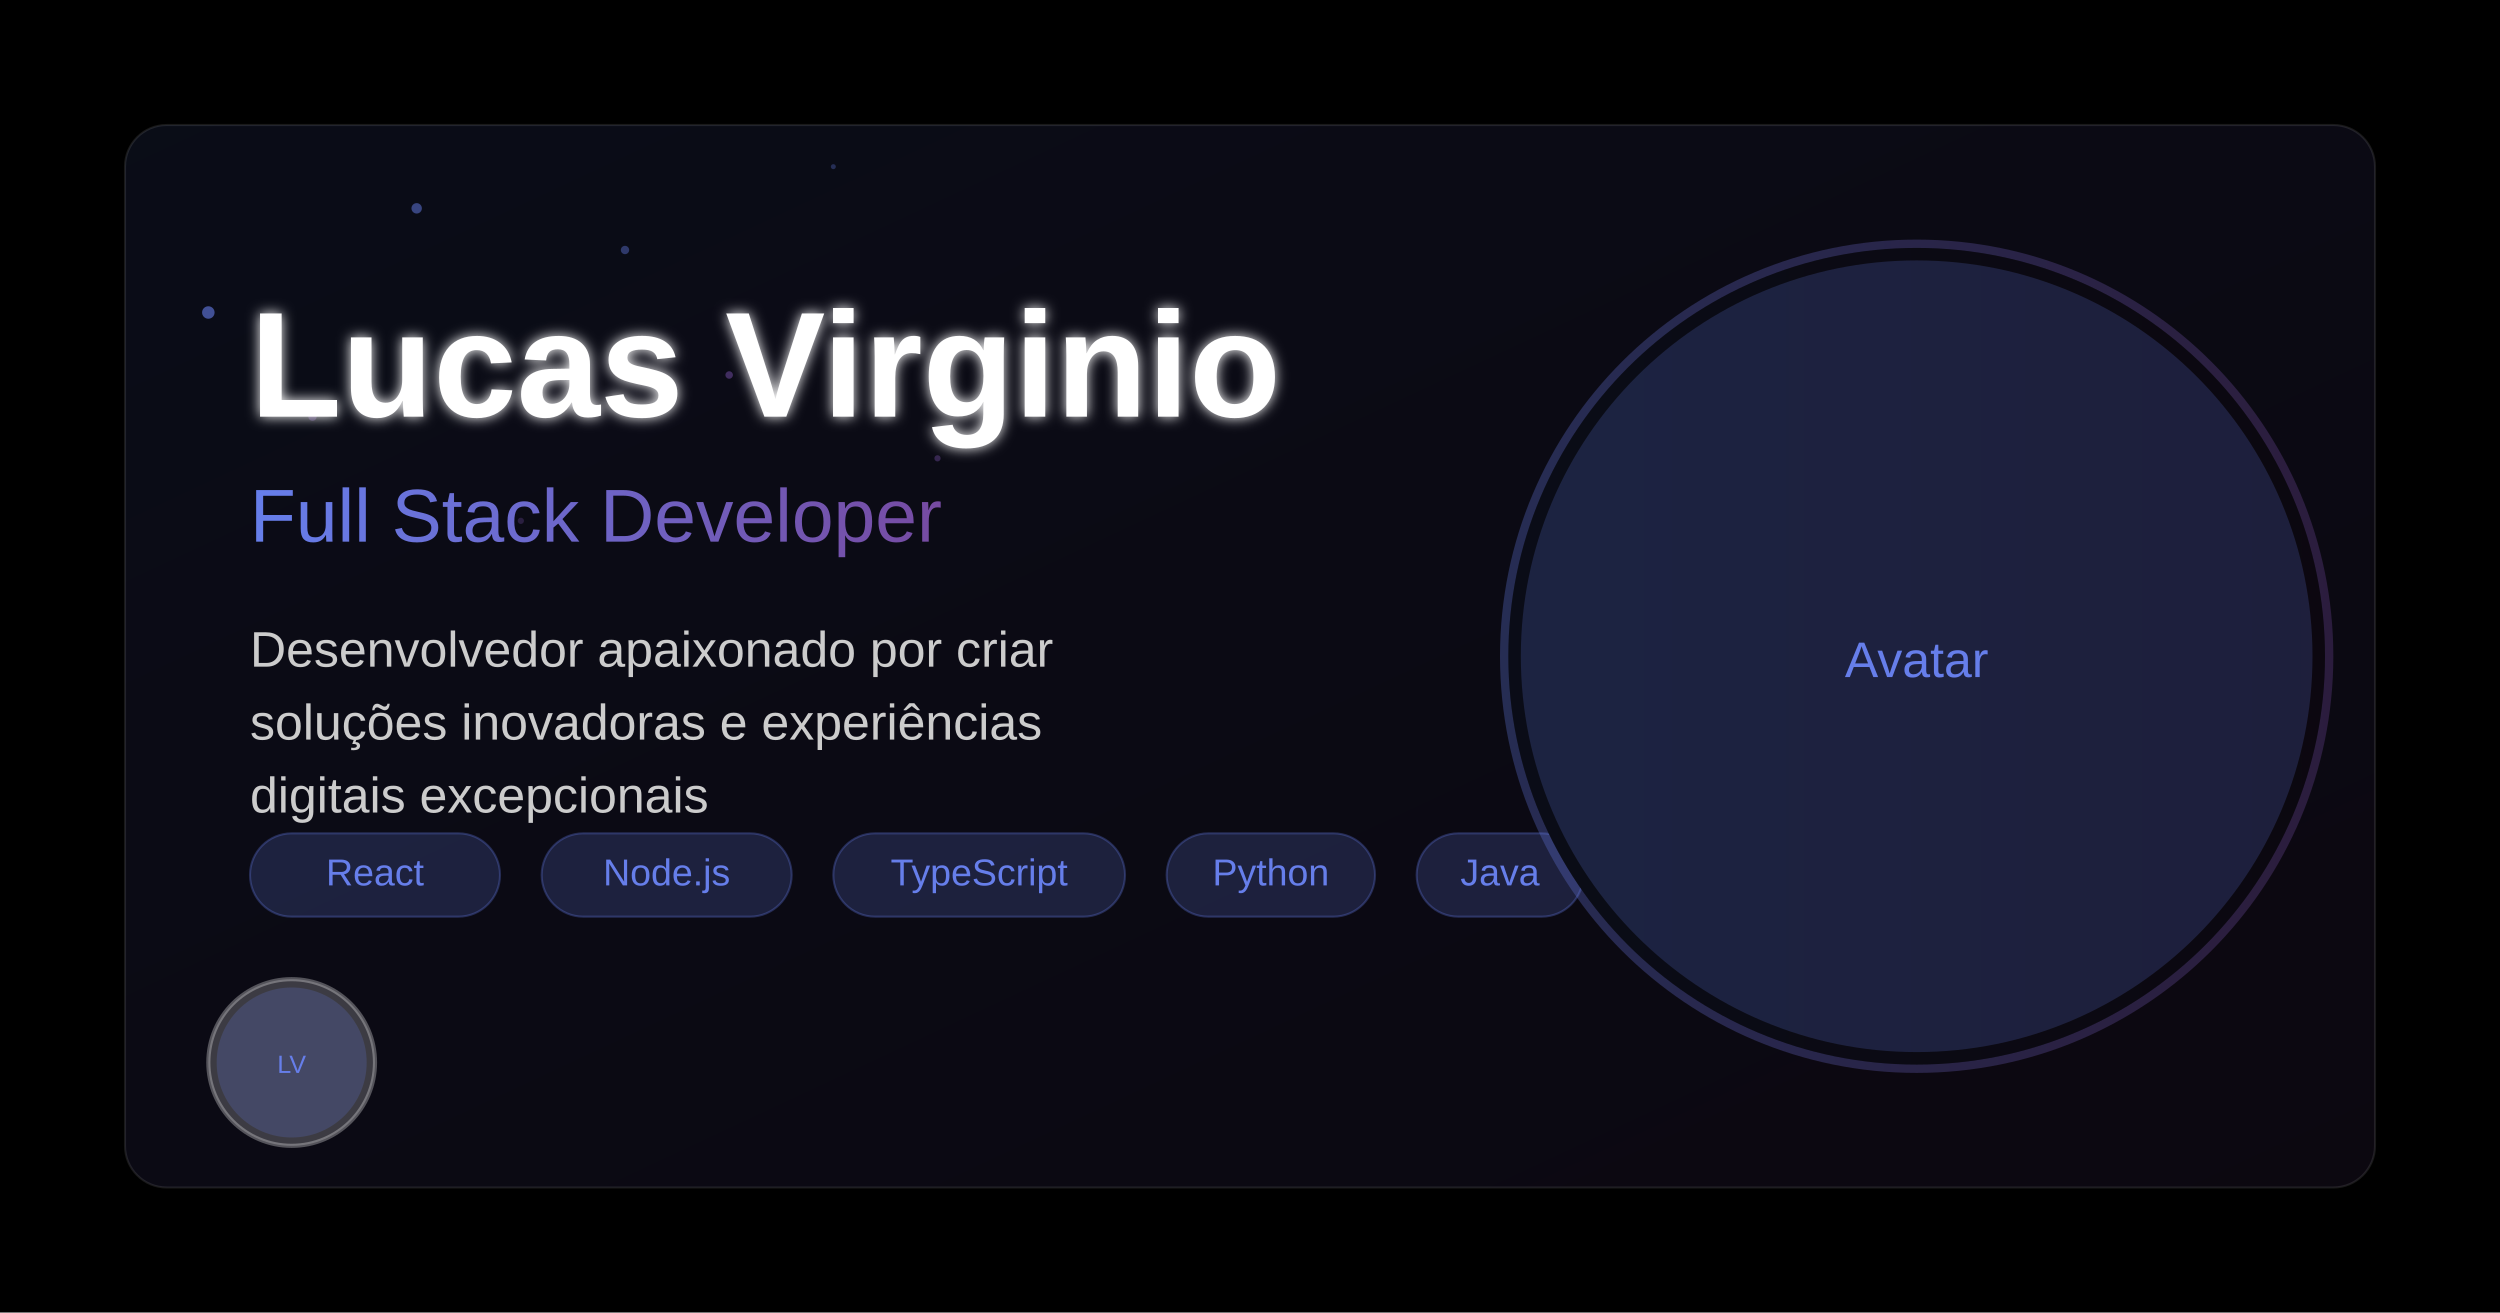
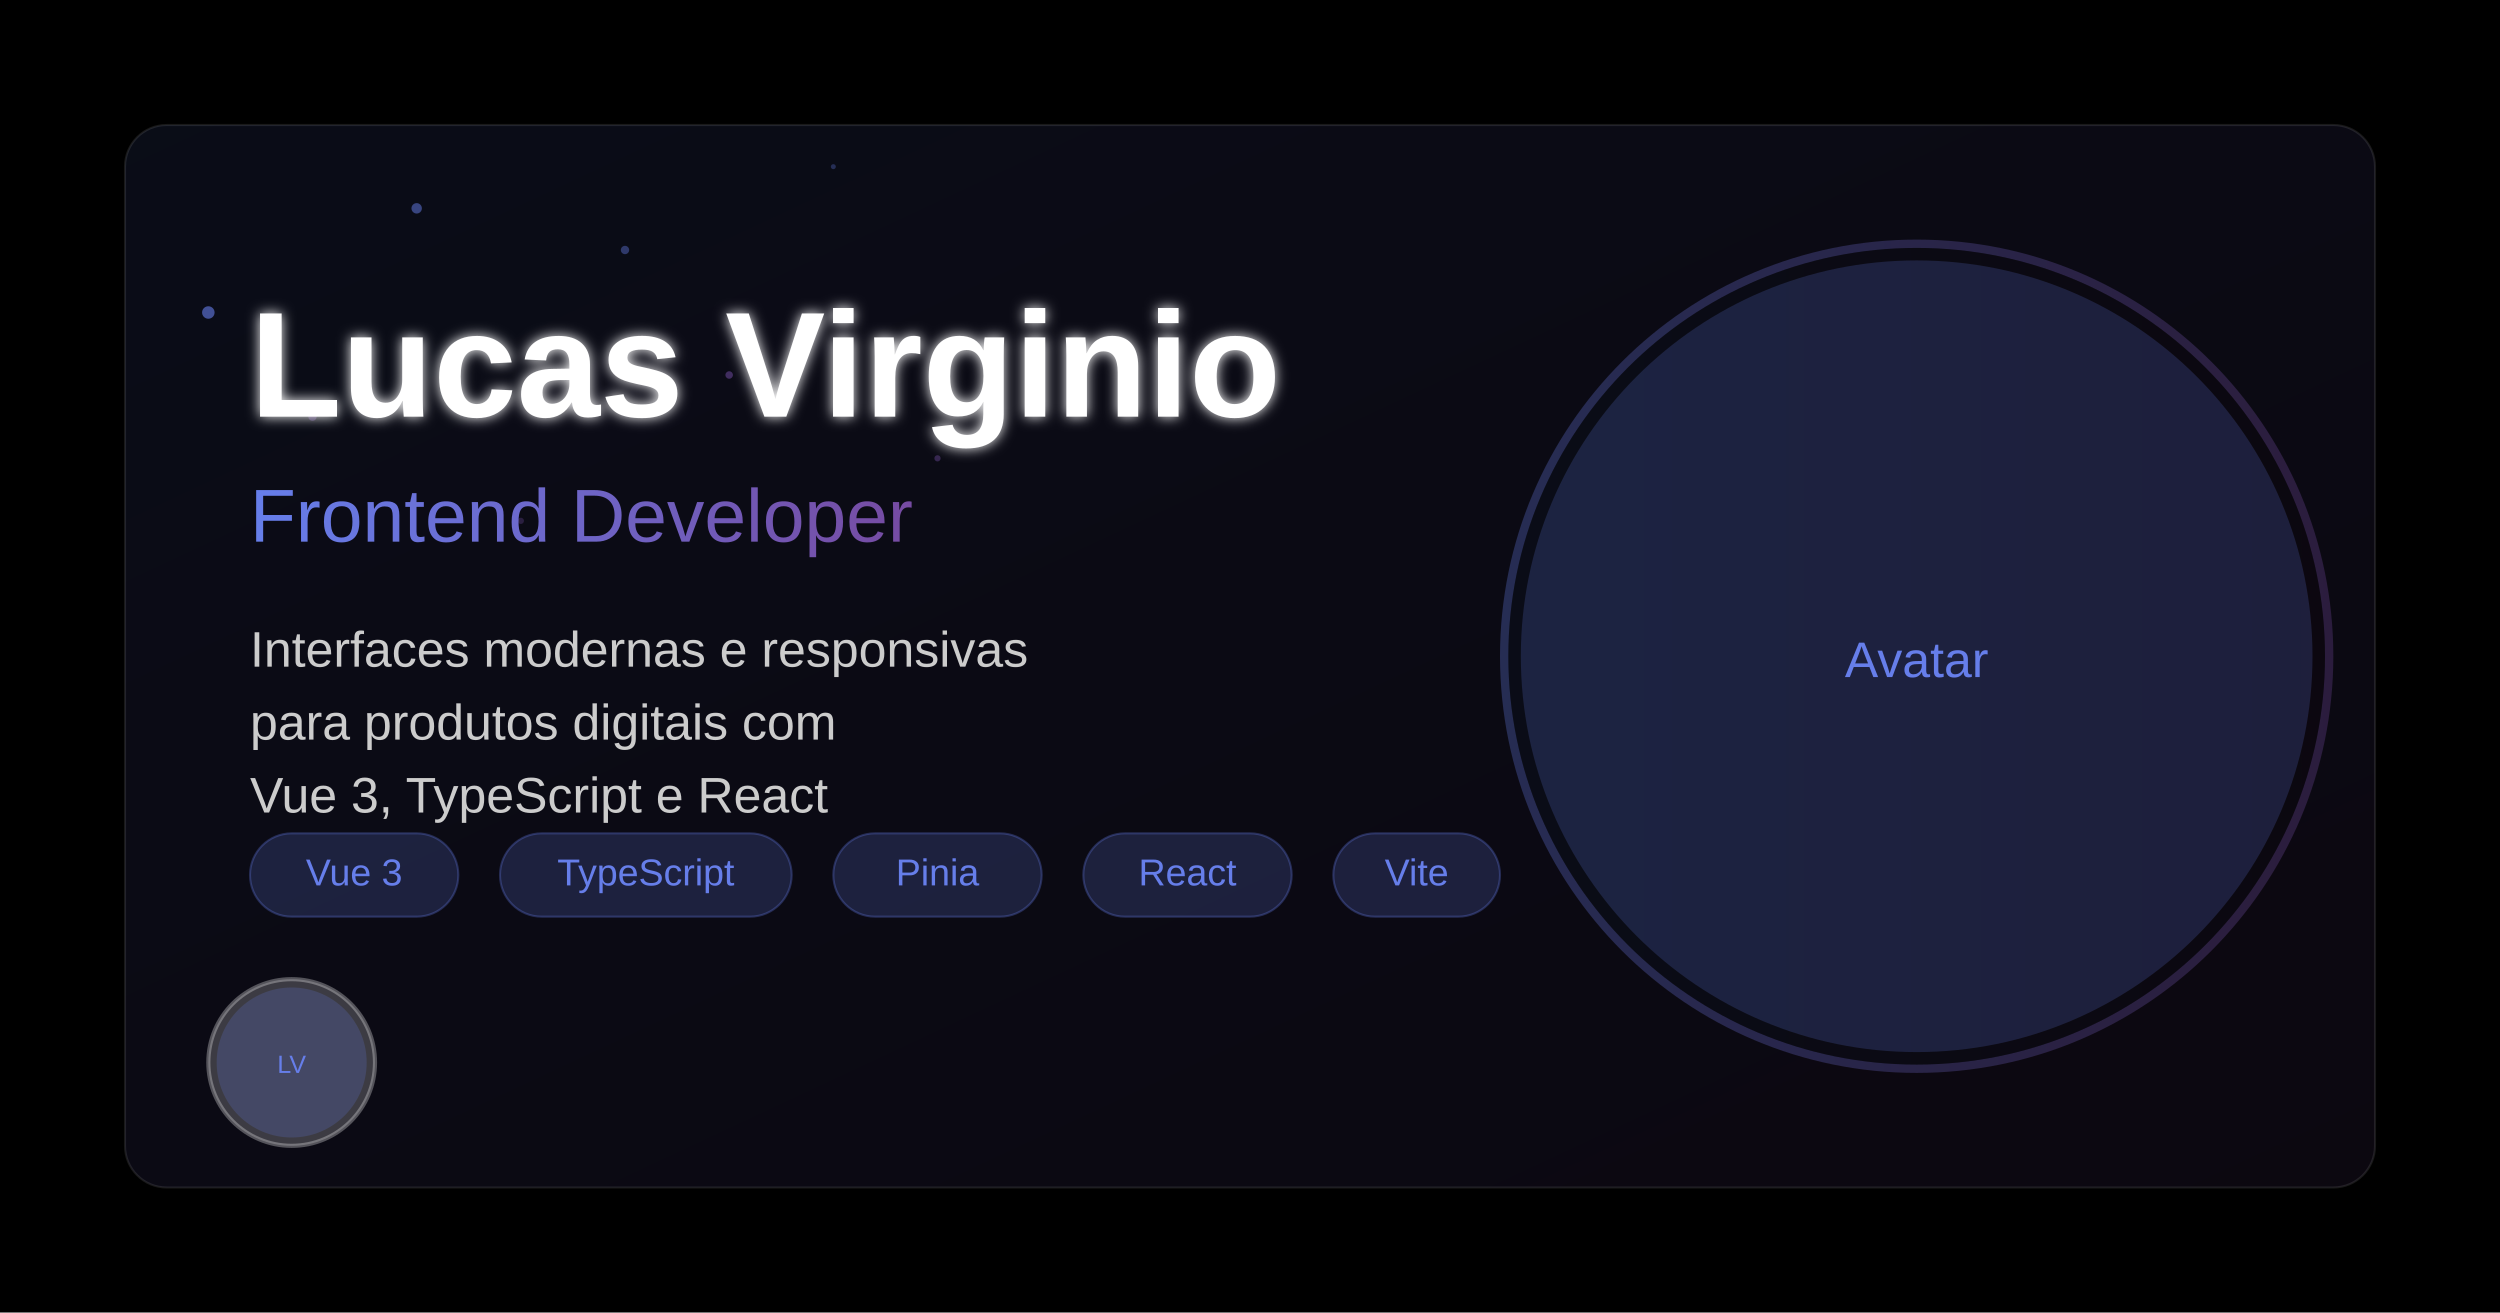
<svg xmlns="http://www.w3.org/2000/svg" width="1200" height="630" viewBox="0 0 1200 630">
  <defs>
    <linearGradient id="bgGradient" x1="0%" y1="0%" x2="100%" y2="100%">
      <stop offset="0%" style="stop-color:#667eea;stop-opacity:0.1" />
      <stop offset="100%" style="stop-color:#764ba2;stop-opacity:0.1" />
    </linearGradient>
    <linearGradient id="textGradient" x1="0%" y1="0%" x2="100%" y2="0%">
      <stop offset="0%" style="stop-color:#667eea" />
      <stop offset="100%" style="stop-color:#764ba2" />
    </linearGradient>
    <filter id="glow">
      <feGaussianBlur stdDeviation="3" result="coloredBlur" />
      <feMerge>
        <feMergeNode in="coloredBlur" />
        <feMergeNode in="SourceGraphic" />
      </feMerge>
    </filter>
  </defs>
  <rect width="1200" height="630" fill="#000000" />
  <circle cx="100" cy="150" r="3" fill="#667eea" opacity="0.6" />
  <circle cx="150" cy="200" r="2" fill="#764ba2" opacity="0.4" />
  <circle cx="200" cy="100" r="2.5" fill="#667eea" opacity="0.5" />
  <circle cx="250" cy="250" r="1.5" fill="#764ba2" opacity="0.3" />
  <circle cx="300" cy="120" r="2" fill="#667eea" opacity="0.4" />
  <circle cx="350" cy="180" r="1.8" fill="#764ba2" opacity="0.5" />
  <circle cx="400" cy="80" r="1.2" fill="#667eea" opacity="0.3" />
  <circle cx="450" cy="220" r="1.5" fill="#764ba2" opacity="0.4" />
  <rect x="60" y="60" width="1080" height="510" rx="20" fill="url(#bgGradient)" stroke="rgba(255,255,255,0.1)" stroke-width="1" />
  <g transform="translate(120, 120)">
    <text x="0" y="80" font-family="Arial, sans-serif" font-size="72" font-weight="700" fill="#ffffff" filter="url(#glow)">
      Lucas Virginio
    </text>
    <text x="0" y="140" font-family="Arial, sans-serif" font-size="36" font-weight="400" fill="url(#textGradient)">
-       Full Stack Developer
+       Frontend Developer
    </text>
    <text x="0" y="200" font-family="Arial, sans-serif" font-size="24" fill="#cccccc">
-       <tspan x="0" dy="0">Desenvolvedor apaixonado por criar</tspan>
-       <tspan x="0" dy="35">soluções inovadoras e experiências</tspan>
-       <tspan x="0" dy="35">digitais excepcionais</tspan>
+       <tspan x="0" dy="0">Interfaces modernas e responsivas</tspan>
+       <tspan x="0" dy="35">para produtos digitais com</tspan>
+       <tspan x="0" dy="35">Vue 3, TypeScript e React</tspan>
    </text>
    <g transform="translate(0, 280)">
-       <rect x="0" y="0" width="120" height="40" rx="20" fill="rgba(102,126,234,0.2)" stroke="rgba(102,126,234,0.3)" stroke-width="1" />
-       <text x="60" y="25" font-family="Arial, sans-serif" font-size="18" fill="#667eea" text-anchor="middle">React</text>
-       <rect x="140" y="0" width="120" height="40" rx="20" fill="rgba(102,126,234,0.2)" stroke="rgba(102,126,234,0.3)" stroke-width="1" />
-       <text x="200" y="25" font-family="Arial, sans-serif" font-size="18" fill="#667eea" text-anchor="middle">Node.js</text>
-       <rect x="280" y="0" width="140" height="40" rx="20" fill="rgba(102,126,234,0.2)" stroke="rgba(102,126,234,0.3)" stroke-width="1" />
-       <text x="350" y="25" font-family="Arial, sans-serif" font-size="18" fill="#667eea" text-anchor="middle">TypeScript</text>
-       <rect x="440" y="0" width="100" height="40" rx="20" fill="rgba(102,126,234,0.2)" stroke="rgba(102,126,234,0.3)" stroke-width="1" />
-       <text x="490" y="25" font-family="Arial, sans-serif" font-size="18" fill="#667eea" text-anchor="middle">Python</text>
-       <rect x="560" y="0" width="80" height="40" rx="20" fill="rgba(102,126,234,0.2)" stroke="rgba(102,126,234,0.3)" stroke-width="1" />
-       <text x="600" y="25" font-family="Arial, sans-serif" font-size="18" fill="#667eea" text-anchor="middle">Java</text>
+       <rect x="0" y="0" width="100" height="40" rx="20" fill="rgba(102,126,234,0.2)" stroke="rgba(102,126,234,0.3)" stroke-width="1" />
+       <text x="50" y="25" font-family="Arial, sans-serif" font-size="18" fill="#667eea" text-anchor="middle">Vue 3</text>
+       <rect x="120" y="0" width="140" height="40" rx="20" fill="rgba(102,126,234,0.2)" stroke="rgba(102,126,234,0.3)" stroke-width="1" />
+       <text x="190" y="25" font-family="Arial, sans-serif" font-size="18" fill="#667eea" text-anchor="middle">TypeScript</text>
+       <rect x="280" y="0" width="100" height="40" rx="20" fill="rgba(102,126,234,0.2)" stroke="rgba(102,126,234,0.3)" stroke-width="1" />
+       <text x="330" y="25" font-family="Arial, sans-serif" font-size="18" fill="#667eea" text-anchor="middle">Pinia</text>
+       <rect x="400" y="0" width="100" height="40" rx="20" fill="rgba(102,126,234,0.2)" stroke="rgba(102,126,234,0.3)" stroke-width="1" />
+       <text x="450" y="25" font-family="Arial, sans-serif" font-size="18" fill="#667eea" text-anchor="middle">React</text>
+       <rect x="520" y="0" width="80" height="40" rx="20" fill="rgba(102,126,234,0.2)" stroke="rgba(102,126,234,0.3)" stroke-width="1" />
+       <text x="560" y="25" font-family="Arial, sans-serif" font-size="18" fill="#667eea" text-anchor="middle">Vite</text>
    </g>
  </g>
  <g transform="translate(720, 115)">
    <circle cx="200" cy="200" r="200" fill="url(#textGradient)" opacity="0.3" />
    <circle cx="200" cy="200" r="196" fill="#000000" />
    <circle cx="200" cy="200" r="196" fill="url(#textGradient)" opacity="0.1" />
    <circle cx="200" cy="200" r="190" fill="#667eea" opacity="0.2" />
    <text x="200" y="210" font-family="Arial, sans-serif" font-size="24" fill="#667eea" text-anchor="middle">Avatar</text>
  </g>
  <g transform="translate(100, 470)">
    <circle cx="40" cy="40" r="40" fill="rgba(255,255,255,0.2)" stroke="rgba(255,255,255,0.3)" stroke-width="2" />
    <circle cx="40" cy="40" r="36" fill="#667eea" opacity="0.2" />
    <text x="40" y="45" font-family="Arial, sans-serif" font-size="12" fill="#667eea" text-anchor="middle">LV</text>
  </g>
</svg>
